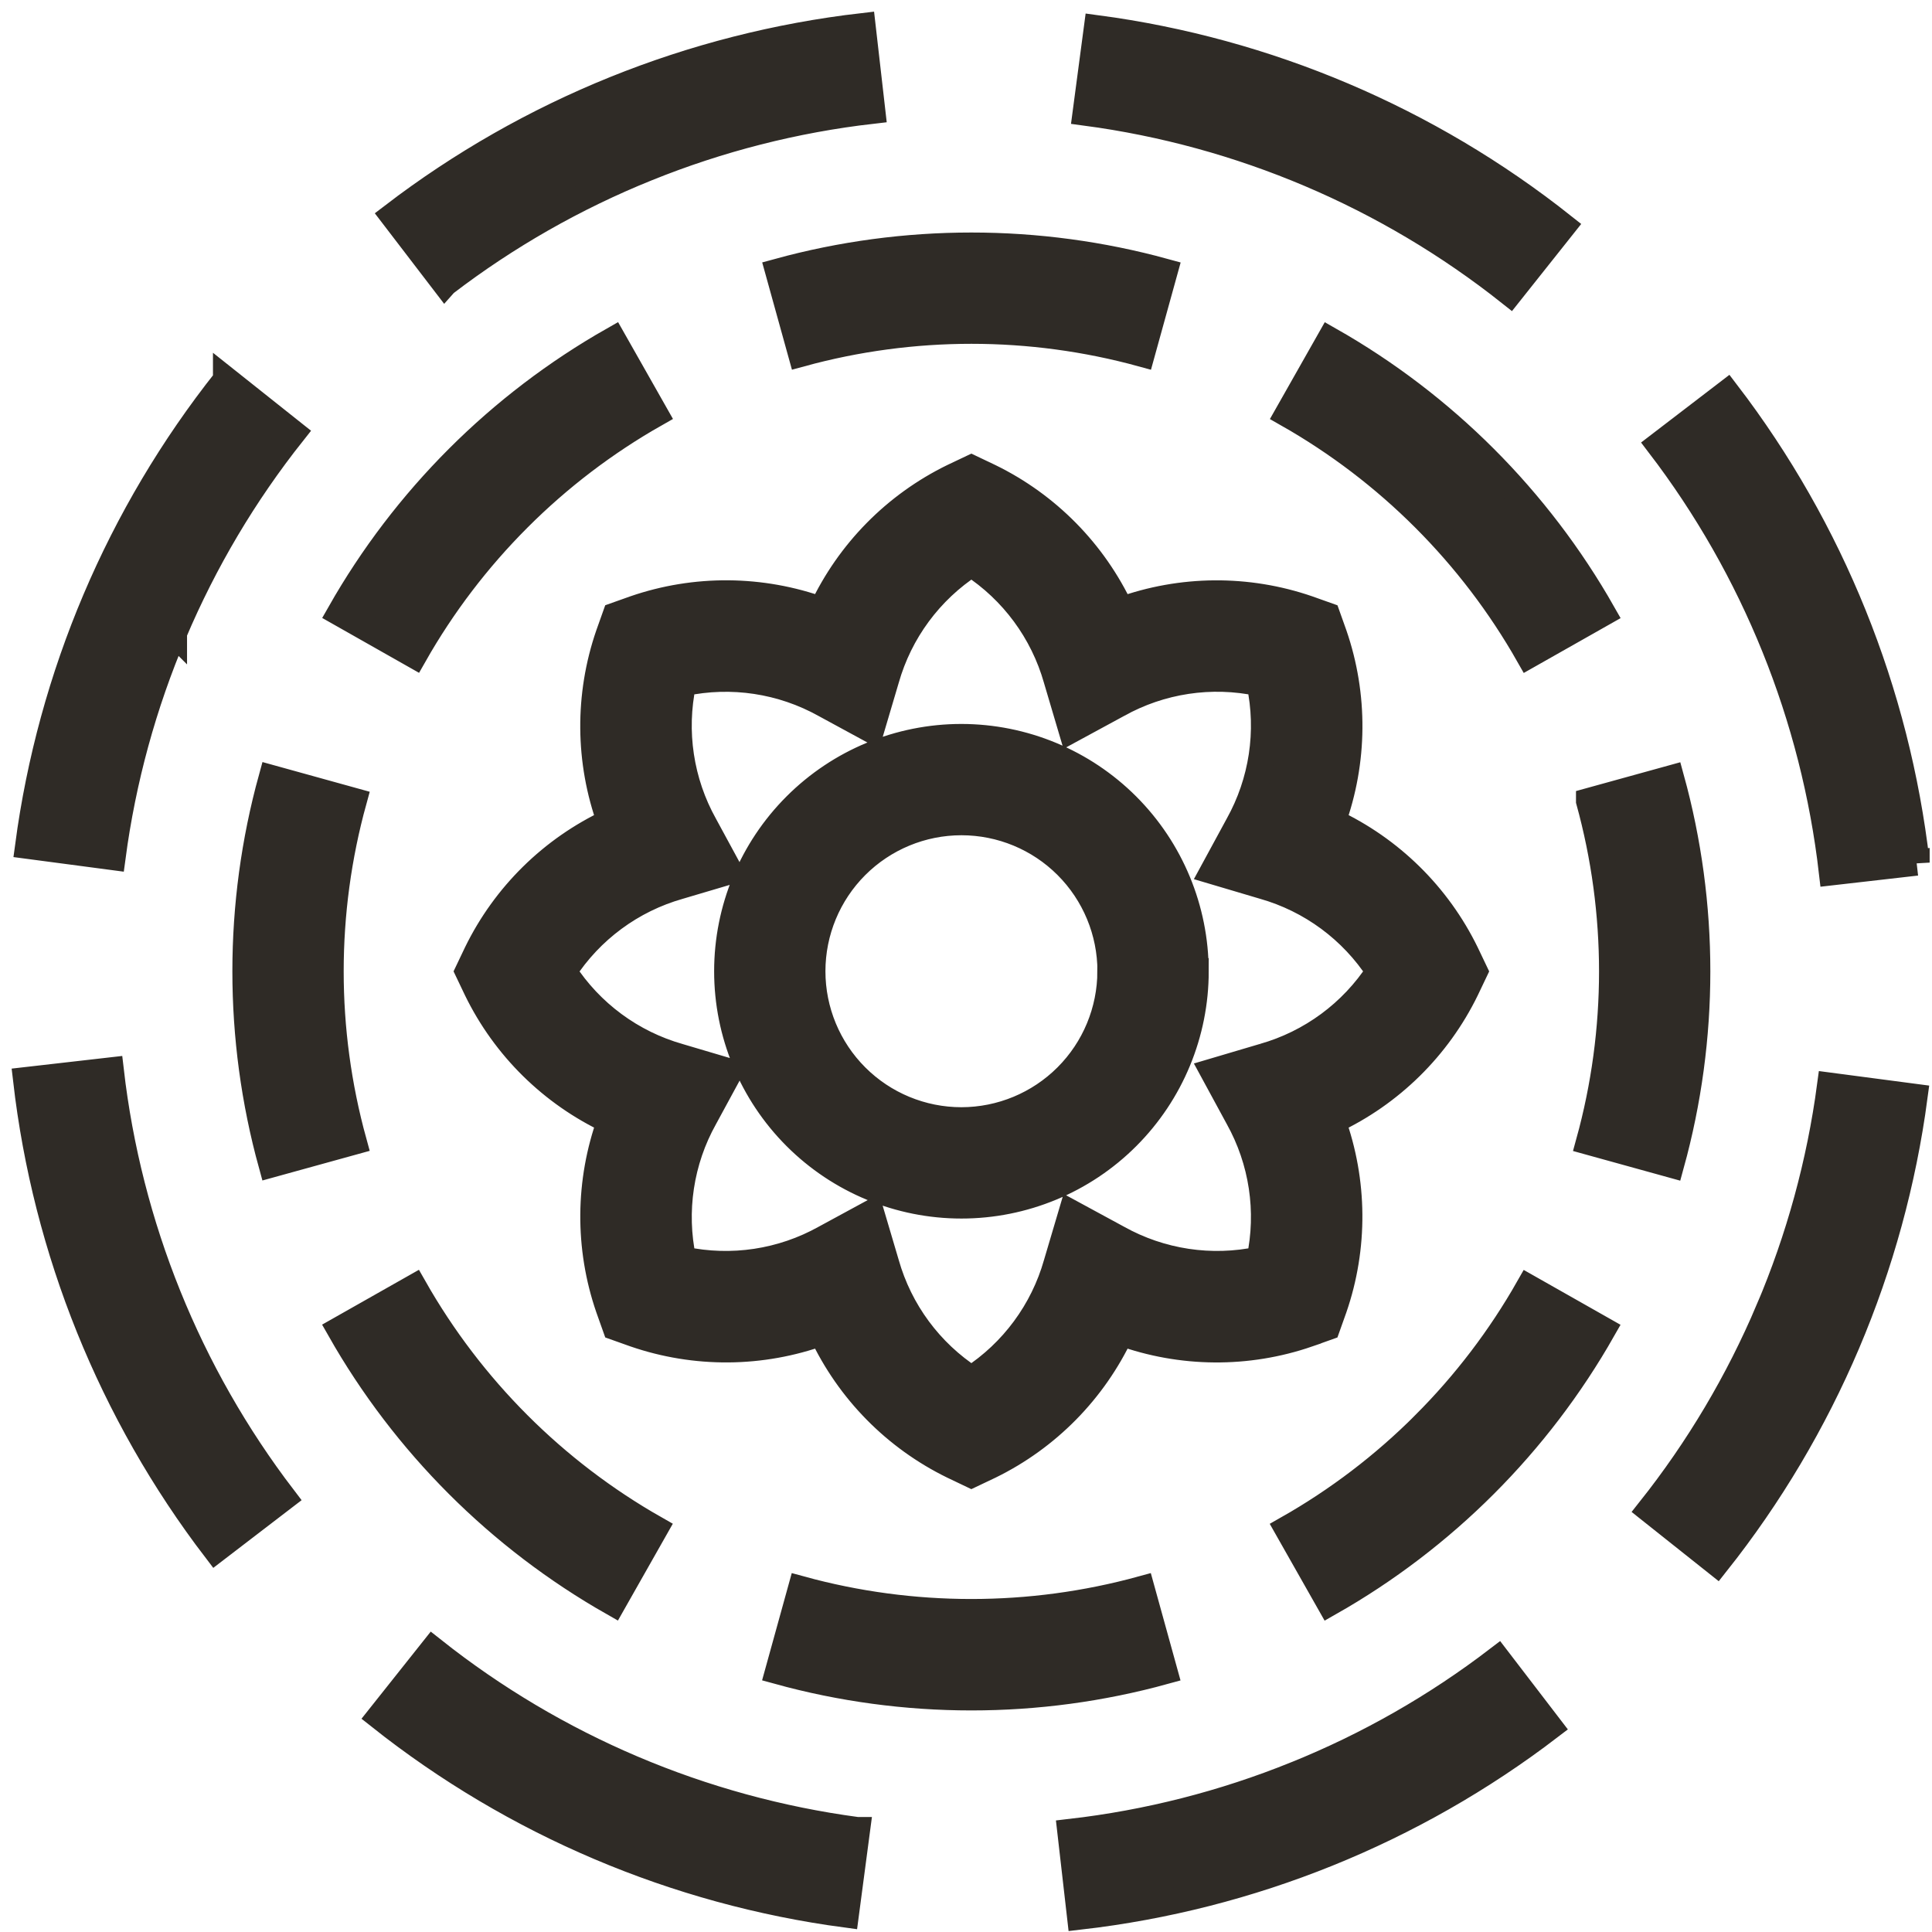
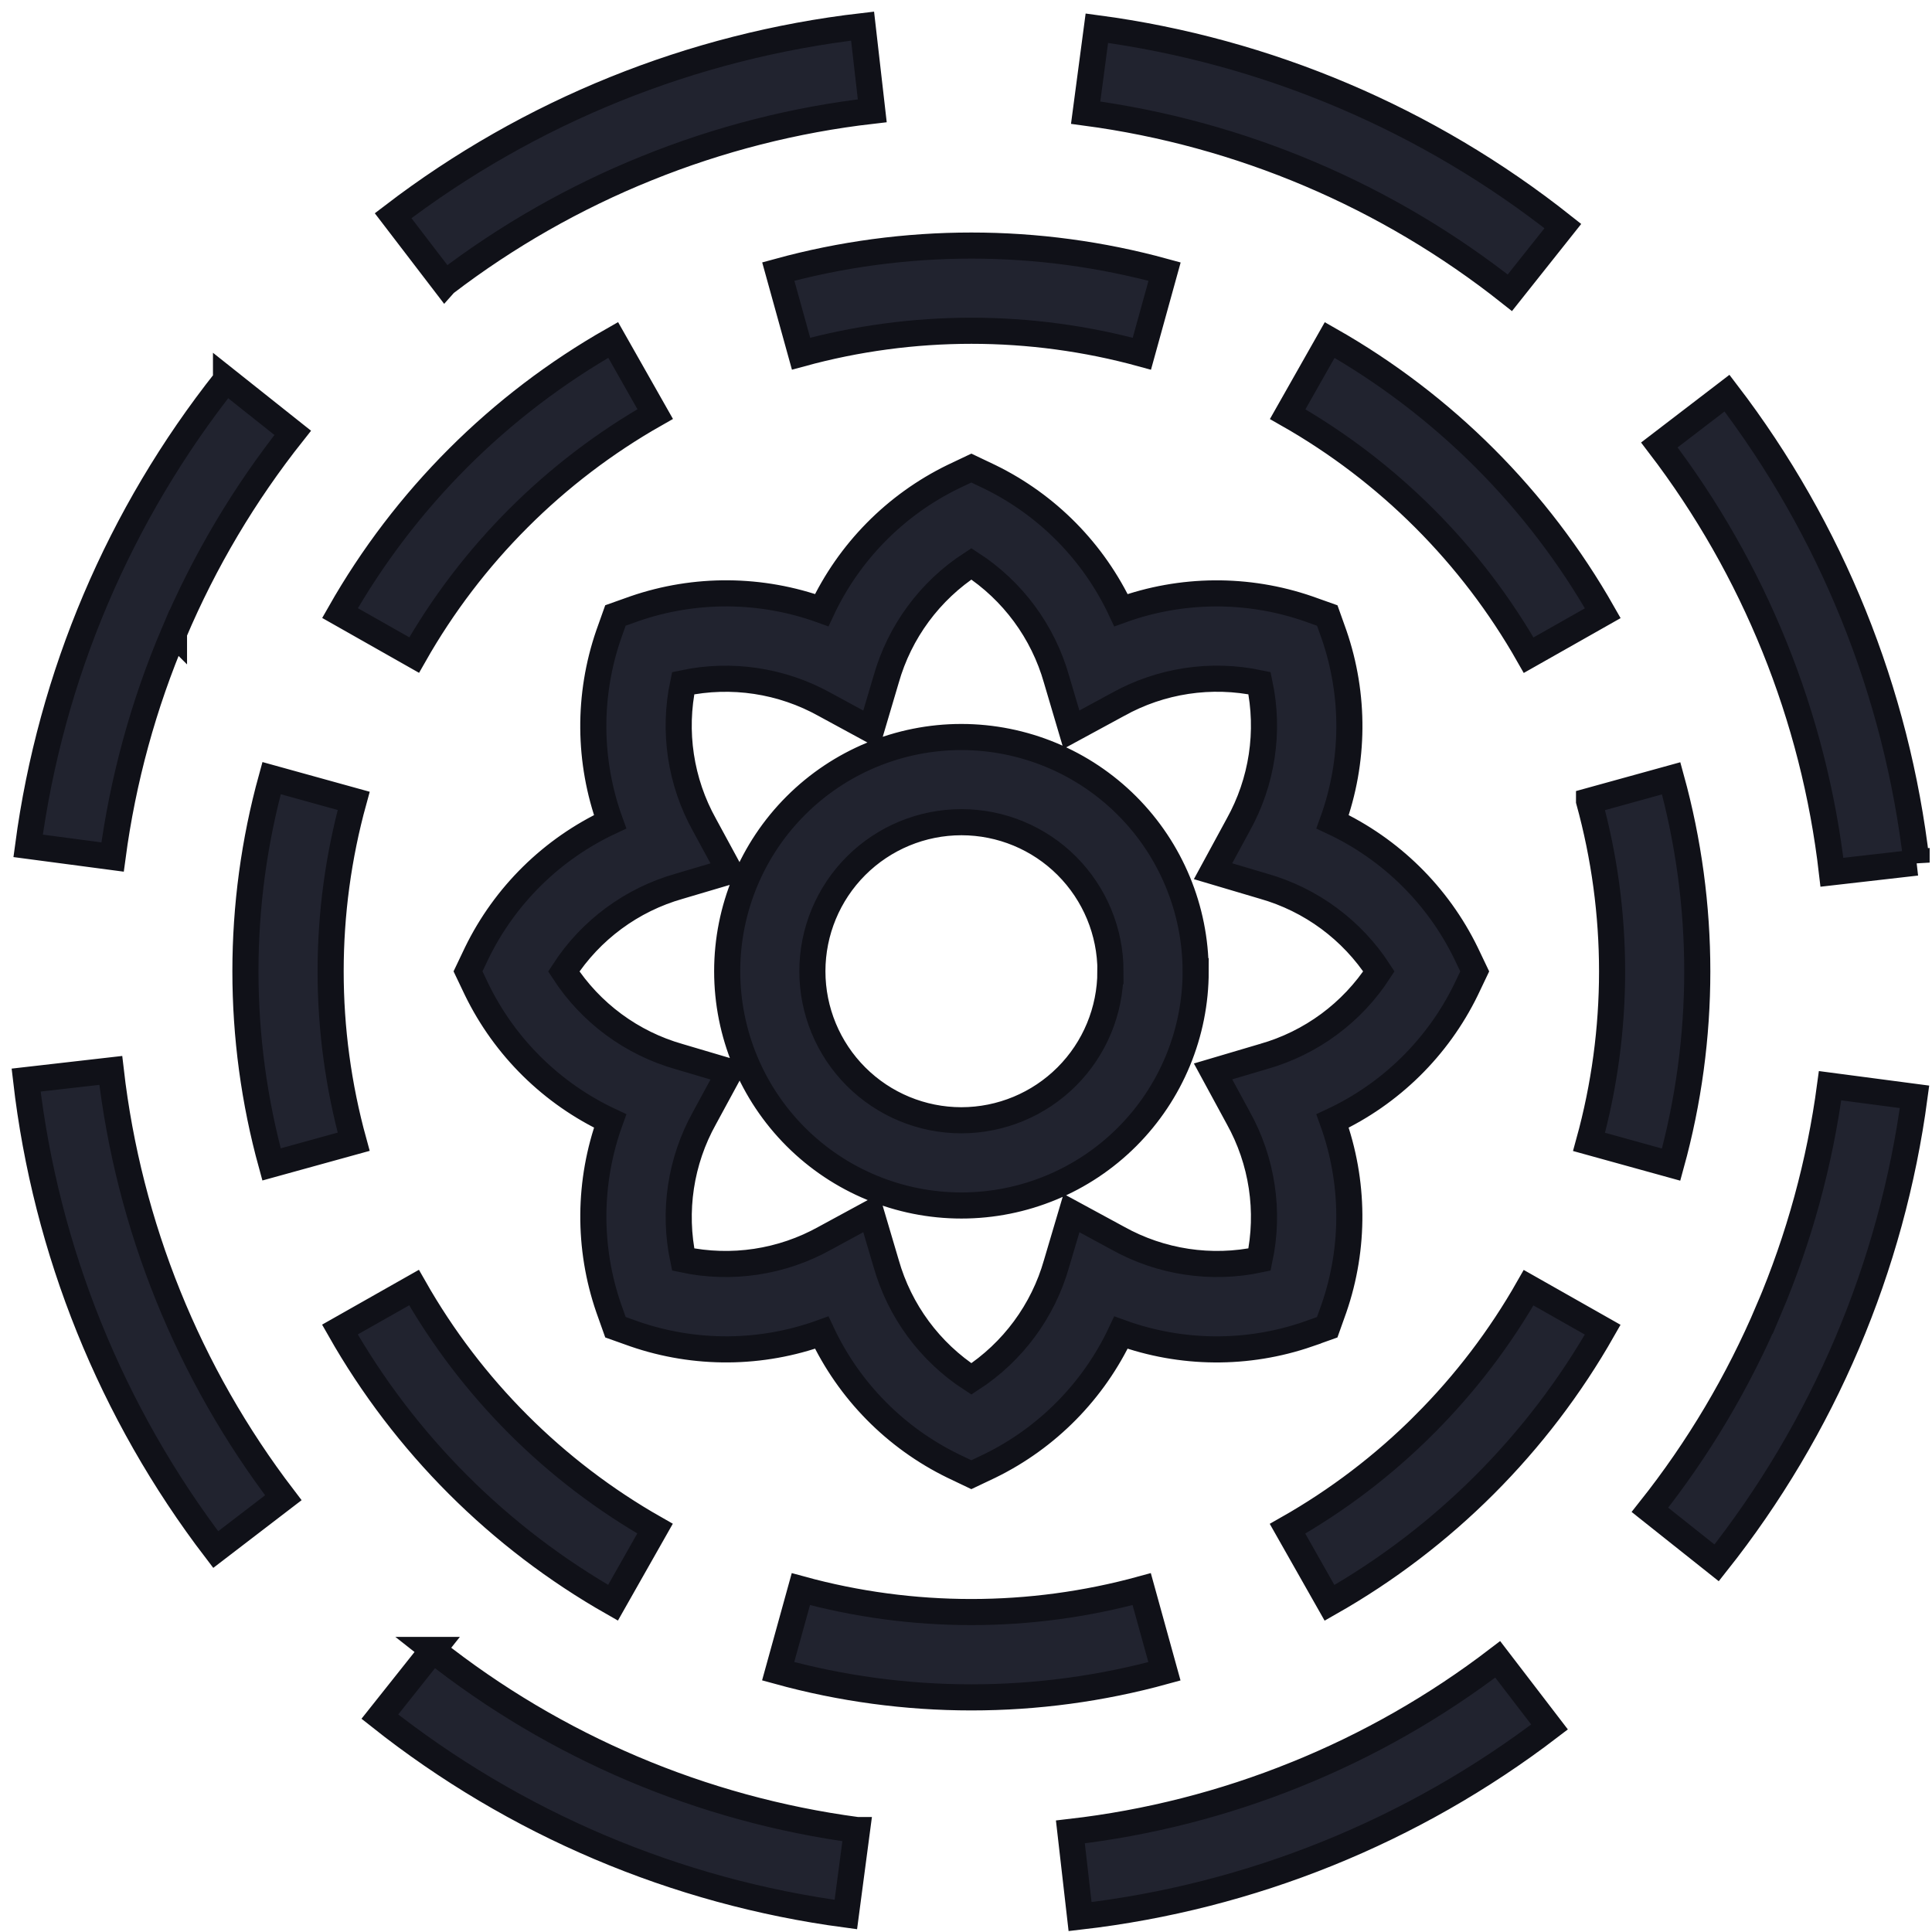
- <svg xmlns="http://www.w3.org/2000/svg" width="74px" height="74px" viewBox="0 0 74 74" version="1.1">
-   <g id="Page-1" stroke="none" stroke-width="1" fill="none" fill-rule="evenodd">
-     <g id="access" transform="translate(1, 1)" fill="#2F2B26" fill-rule="nonzero" stroke="#2F2B26">
-       <path d="M28.81,9.401 C33.653,8.074 38.764,8.074 43.606,9.403 L42.736,12.548 C38.464,11.376 33.955,11.376 29.682,12.547 L28.81,9.401 Z M49.93,12.023 L48.321,14.863 C52.173,17.052 55.363,20.242 57.551,24.095 L60.391,22.487 C57.911,18.12 54.297,14.504 49.93,12.023 Z M63.008,43.607 C64.343,38.765 64.344,33.653 63.01,28.811 L59.864,29.68 L59.864,29.681 C61.041,33.953 61.041,38.465 59.864,42.737 L63.008,43.607 Z M53.558,53.561 C51.998,55.122 50.235,56.465 48.315,57.554 L49.924,60.393 C54.292,57.914 57.907,54.298 60.388,49.931 L57.549,48.322 C56.46,50.239 55.118,52.001 53.558,53.559 L53.558,53.561 Z M42.73,59.867 C38.457,61.038 33.948,61.038 29.675,59.867 L28.805,63.012 C33.646,64.347 38.759,64.347 43.601,63.015 L42.73,59.867 Z M22.48,60.389 L24.089,57.55 C20.236,55.361 17.047,52.17 14.858,48.317 L12.019,49.925 C14.499,54.293 18.114,57.908 22.48,60.389 L22.48,60.389 Z M9.402,28.804 C8.067,33.646 8.067,38.758 9.4,43.6 L12.546,42.731 C11.37,38.458 11.37,33.947 12.547,29.675 L9.402,28.804 Z M18.852,18.853 C20.412,17.292 22.175,15.949 24.095,14.859 L22.486,12.02 C18.119,14.5 14.504,18.115 12.023,22.481 L14.863,24.09 C15.951,22.173 17.293,20.412 18.852,18.853 L18.852,18.853 Z M50.041,41.936 C50.877,44.249 50.897,46.779 50.096,49.104 L49.835,49.837 L49.101,50.098 L49.101,50.099 C46.776,50.9 44.247,50.879 41.935,50.042 C40.891,52.269 39.116,54.072 36.906,55.151 L36.205,55.484 L35.503,55.149 L35.503,55.149 C33.293,54.071 31.518,52.269 30.474,50.042 C28.162,50.879 25.633,50.898 23.307,50.097 L22.574,49.836 L22.313,49.102 L22.313,49.102 C21.512,46.778 21.532,44.248 22.369,41.935 C20.142,40.893 18.339,39.118 17.261,36.907 L16.926,36.205 L17.261,35.502 C18.339,33.292 20.141,31.518 22.368,30.476 C21.53,28.163 21.511,25.633 22.312,23.308 L22.573,22.574 L23.307,22.313 C25.632,21.512 28.161,21.533 30.474,22.369 C31.517,20.142 33.292,18.34 35.503,17.261 L36.205,16.928 L36.908,17.263 C39.118,18.341 40.893,20.144 41.936,22.371 C44.248,21.534 46.778,21.514 49.103,22.315 L49.837,22.576 L50.098,23.309 L50.098,23.309 C50.899,25.634 50.879,28.164 50.042,30.476 C52.269,31.52 54.072,33.294 55.15,35.505 L55.485,36.207 L55.15,36.91 C54.071,39.12 52.268,40.894 50.041,41.936 L50.041,41.936 Z M51.815,36.206 C50.785,34.619 49.214,33.459 47.394,32.943 L45.462,32.37 L46.423,30.6 C47.345,28.948 47.637,27.018 47.243,25.167 C45.392,24.773 43.462,25.064 41.809,25.987 L40.038,26.948 L39.467,25.018 C38.951,23.198 37.792,21.626 36.206,20.596 C34.618,21.626 33.458,23.198 32.942,25.018 L32.37,26.95 L30.599,25.988 C28.947,25.066 27.017,24.775 25.166,25.168 C24.773,27.019 25.064,28.95 25.986,30.602 L26.947,32.373 L25.016,32.945 C23.195,33.461 21.624,34.621 20.594,36.209 C21.624,37.796 23.195,38.956 25.016,39.472 L26.948,40.044 L25.987,41.815 C25.065,43.465 24.774,45.394 25.167,47.243 C27.017,47.637 28.948,47.346 30.6,46.423 L32.37,45.462 L32.942,47.395 C33.458,49.215 34.618,50.786 36.206,51.816 C37.793,50.786 38.953,49.215 39.469,47.394 L40.041,45.463 L41.812,46.424 C43.463,47.345 45.393,47.637 47.243,47.243 C47.637,45.392 47.346,43.462 46.424,41.809 L45.463,40.038 L47.395,39.466 L47.394,39.466 C49.214,38.95 50.785,37.792 51.815,36.206 L51.815,36.206 Z M23.776,5.443 C26.542,4.324 29.446,3.583 32.41,3.243 L32.039,0 C25.5,0.755 19.286,3.264 14.057,7.262 L16.041,9.853 L16.042,9.852 C18.41,8.041 21.012,6.558 23.776,5.443 L23.776,5.443 Z M56.831,10.214 L58.861,7.659 C53.704,3.57 47.536,0.95 41.012,0.08 L40.583,3.315 C46.522,4.108 52.136,6.492 56.831,10.214 L56.831,10.214 Z M69.167,32.41 L72.41,32.039 L72.41,32.04 C71.654,25.5 69.146,19.287 65.148,14.058 L62.557,16.043 C66.196,20.803 68.48,26.459 69.167,32.41 L69.167,32.41 Z M66.745,49.169 C65.581,51.916 64.051,54.493 62.196,56.83 L64.751,58.861 C68.841,53.703 71.46,47.535 72.331,41.011 L69.096,40.585 C68.702,43.539 67.912,46.426 66.746,49.17 L66.745,49.169 Z M48.632,66.967 C45.866,68.086 42.962,68.826 39.998,69.167 L40.369,72.41 L40.369,72.41 C46.908,71.655 53.122,69.145 58.351,65.147 L56.366,62.557 C53.999,64.368 51.398,65.852 48.633,66.967 L48.632,66.967 Z M15.579,62.196 L13.549,64.751 L13.549,64.751 C18.706,68.841 24.873,71.46 31.398,72.331 L31.826,69.095 L31.825,69.095 C25.887,68.301 20.274,65.918 15.579,62.196 L15.579,62.196 Z M3.243,39.999 L0,40.37 C0.755,46.908 3.264,53.122 7.262,58.352 L9.852,56.367 C6.214,51.607 3.93,45.951 3.243,39.999 L3.243,39.999 Z M5.664,23.241 L5.664,23.24 C6.828,20.493 8.358,17.916 10.212,15.579 L7.657,13.548 L7.657,13.549 C3.567,18.706 0.948,24.874 0.077,31.398 L3.312,31.826 C3.706,28.871 4.496,25.983 5.663,23.24 L5.664,23.241 Z M44.797,36.201 L44.797,36.201 C44.797,38.58 43.852,40.862 42.169,42.545 C40.487,44.228 38.205,45.173 35.825,45.173 C33.446,45.173 31.164,44.228 29.481,42.545 C27.798,40.862 26.853,38.58 26.853,36.201 C26.853,33.821 27.798,31.539 29.481,29.857 C31.164,28.174 33.446,27.229 35.825,27.229 C38.204,27.232 40.484,28.178 42.166,29.86 C43.847,31.542 44.793,33.823 44.796,36.201 L44.797,36.201 Z M41.534,36.201 L41.534,36.201 C41.534,34.687 40.932,33.235 39.862,32.164 C38.792,31.093 37.34,30.492 35.825,30.492 C34.311,30.492 32.86,31.093 31.788,32.164 C30.718,33.234 30.116,34.687 30.116,36.201 C30.116,37.715 30.718,39.167 31.788,40.237 C32.859,41.308 34.311,41.909 35.825,41.909 C37.338,41.907 38.789,41.305 39.859,40.235 C40.929,39.165 41.53,37.714 41.532,36.201 L41.534,36.201 Z" id="Shape" />
-     </g>
-   </g>
+ <svg xmlns="http://www.w3.org/2000/svg" width="74" height="74" viewBox="0 0 74 74" fill="none">
+   <path d="M29.81 10.401C34.653 9.074 39.764 9.074 44.606 10.403L43.736 13.548C39.464 12.376 34.955 12.376 30.682 13.547L29.81 10.401ZM50.93 13.023L49.321 15.863C53.173 18.052 56.363 21.242 58.551 25.095L61.391 23.487C58.911 19.12 55.297 15.504 50.93 13.023ZM64.008 44.607C65.343 39.765 65.344 34.653 64.01 29.811L60.864 30.68V30.681C62.041 34.953 62.041 39.465 60.864 43.737L64.008 44.607ZM54.558 54.561C52.998 56.122 51.235 57.465 49.315 58.554L50.924 61.393C55.292 58.914 58.907 55.298 61.388 50.931L58.549 49.322C57.46 51.239 56.118 53.001 54.558 54.559V54.561ZM43.73 60.867C39.457 62.038 34.948 62.038 30.675 60.867L29.805 64.012C34.646 65.347 39.759 65.347 44.601 64.015L43.73 60.867ZM23.48 61.389L25.089 58.55C21.236 56.361 18.047 53.17 15.858 49.317L13.019 50.925C15.499 55.293 19.114 58.908 23.48 61.389L23.48 61.389ZM10.402 29.804C9.067 34.646 9.067 39.758 10.4 44.6L13.546 43.731C12.37 39.458 12.37 34.947 13.547 30.675L10.402 29.804ZM19.852 19.853C21.412 18.292 23.175 16.949 25.095 15.859L23.486 13.02C19.119 15.5 15.504 19.115 13.023 23.481L15.863 25.09C16.951 23.173 18.293 21.412 19.852 19.853V19.853ZM51.041 42.936C51.877 45.249 51.897 47.779 51.096 50.104L50.835 50.837L50.101 51.098V51.099C47.776 51.9 45.247 51.879 42.935 51.042C41.891 53.269 40.116 55.072 37.906 56.151L37.205 56.484L36.503 56.149V56.149C34.293 55.071 32.518 53.269 31.474 51.042C29.162 51.879 26.633 51.898 24.307 51.097L23.574 50.836L23.313 50.102H23.313C22.512 47.778 22.532 45.248 23.369 42.935C21.142 41.893 19.339 40.118 18.261 37.907L17.926 37.205L18.261 36.502C19.339 34.292 21.141 32.518 23.368 31.476C22.53 29.163 22.511 26.633 23.312 24.308L23.573 23.574L24.307 23.313C26.632 22.512 29.161 22.533 31.474 23.369C32.517 21.142 34.292 19.34 36.503 18.261L37.205 17.928L37.908 18.263C40.118 19.341 41.893 21.144 42.936 23.371C45.248 22.534 47.778 22.514 50.103 23.315L50.837 23.576L51.098 24.309H51.098C51.899 26.634 51.879 29.164 51.042 31.476C53.269 32.52 55.072 34.294 56.15 36.505L56.485 37.207L56.15 37.91C55.071 40.12 53.268 41.894 51.041 42.936L51.041 42.936ZM52.815 37.206C51.785 35.619 50.214 34.459 48.394 33.943L46.462 33.37L47.423 31.6C48.345 29.948 48.637 28.018 48.243 26.167C46.392 25.773 44.462 26.064 42.809 26.987L41.038 27.948L40.467 26.018C39.951 24.198 38.792 22.626 37.206 21.596C35.618 22.626 34.458 24.198 33.942 26.018L33.37 27.95L31.599 26.988C29.947 26.066 28.017 25.775 26.166 26.168C25.773 28.019 26.064 29.95 26.986 31.602L27.947 33.373L26.016 33.945C24.195 34.461 22.624 35.621 21.594 37.209C22.624 38.796 24.195 39.956 26.016 40.472L27.948 41.044L26.987 42.815C26.065 44.465 25.774 46.394 26.167 48.243C28.017 48.637 29.948 48.346 31.6 47.423L33.37 46.462L33.942 48.395C34.458 50.215 35.618 51.786 37.206 52.816C38.793 51.786 39.953 50.215 40.469 48.394L41.041 46.463L42.812 47.424C44.463 48.345 46.393 48.637 48.243 48.243C48.637 46.392 48.346 44.462 47.424 42.809L46.463 41.038L48.395 40.466H48.394C50.214 39.95 51.785 38.792 52.815 37.206L52.815 37.206ZM24.776 6.443C27.542 5.324 30.446 4.583 33.41 4.243L33.039 1C26.5 1.755 20.286 4.264 15.057 8.262L17.041 10.853L17.042 10.852C19.41 9.041 22.012 7.558 24.776 6.443L24.776 6.443ZM57.831 11.214L59.861 8.659C54.704 4.57 48.536 1.95 42.012 1.08L41.583 4.315C47.522 5.108 53.136 7.492 57.831 11.214H57.831ZM70.167 33.41L73.41 33.039V33.04C72.654 26.5 70.146 20.287 66.148 15.058L63.557 17.043C67.196 21.803 69.48 27.459 70.167 33.41V33.41ZM67.745 50.169C66.581 52.916 65.051 55.493 63.196 57.83L65.751 59.861C69.841 54.703 72.46 48.535 73.331 42.011L70.096 41.585C69.702 44.539 68.912 47.426 67.746 50.17L67.745 50.169ZM49.632 67.967C46.866 69.086 43.962 69.826 40.998 70.167L41.369 73.41H41.369C47.908 72.655 54.122 70.145 59.351 66.147L57.366 63.557C54.999 65.368 52.398 66.852 49.633 67.967L49.632 67.967ZM16.579 63.196L14.549 65.751V65.751C19.706 69.841 25.873 72.46 32.398 73.331L32.826 70.095H32.825C26.887 69.301 21.274 66.918 16.578 63.196L16.579 63.196ZM4.243 40.999L1 41.37C1.755 47.908 4.264 54.122 8.262 59.352L10.852 57.367C7.214 52.607 4.93 46.951 4.243 40.999V40.999ZM6.664 24.241V24.24C7.828 21.493 9.358 18.916 11.212 16.579L8.657 14.548V14.549C4.567 19.706 1.948 25.874 1.077 32.398L4.312 32.826C4.706 29.871 5.496 26.983 6.663 24.24L6.664 24.241ZM45.797 37.201V37.201C45.797 39.58 44.852 41.862 43.169 43.545C41.487 45.228 39.205 46.173 36.825 46.173C34.446 46.173 32.164 45.228 30.481 43.545C28.798 41.862 27.853 39.58 27.853 37.201C27.853 34.821 28.798 32.539 30.481 30.857C32.164 29.174 34.446 28.229 36.825 28.229C39.204 28.232 41.484 29.178 43.166 30.86C44.847 32.542 45.793 34.823 45.796 37.201L45.797 37.201ZM42.534 37.201V37.201C42.534 35.687 41.932 34.235 40.862 33.164C39.792 32.093 38.34 31.492 36.825 31.492C35.311 31.492 33.86 32.093 32.788 33.164C31.718 34.234 31.116 35.687 31.116 37.201C31.116 38.715 31.718 40.167 32.788 41.237C33.859 42.308 35.311 42.909 36.825 42.909C38.338 42.907 39.789 42.305 40.859 41.235C41.929 40.165 42.53 38.714 42.532 37.201L42.534 37.201Z" fill="#21232F" stroke="#101118" />
</svg>
